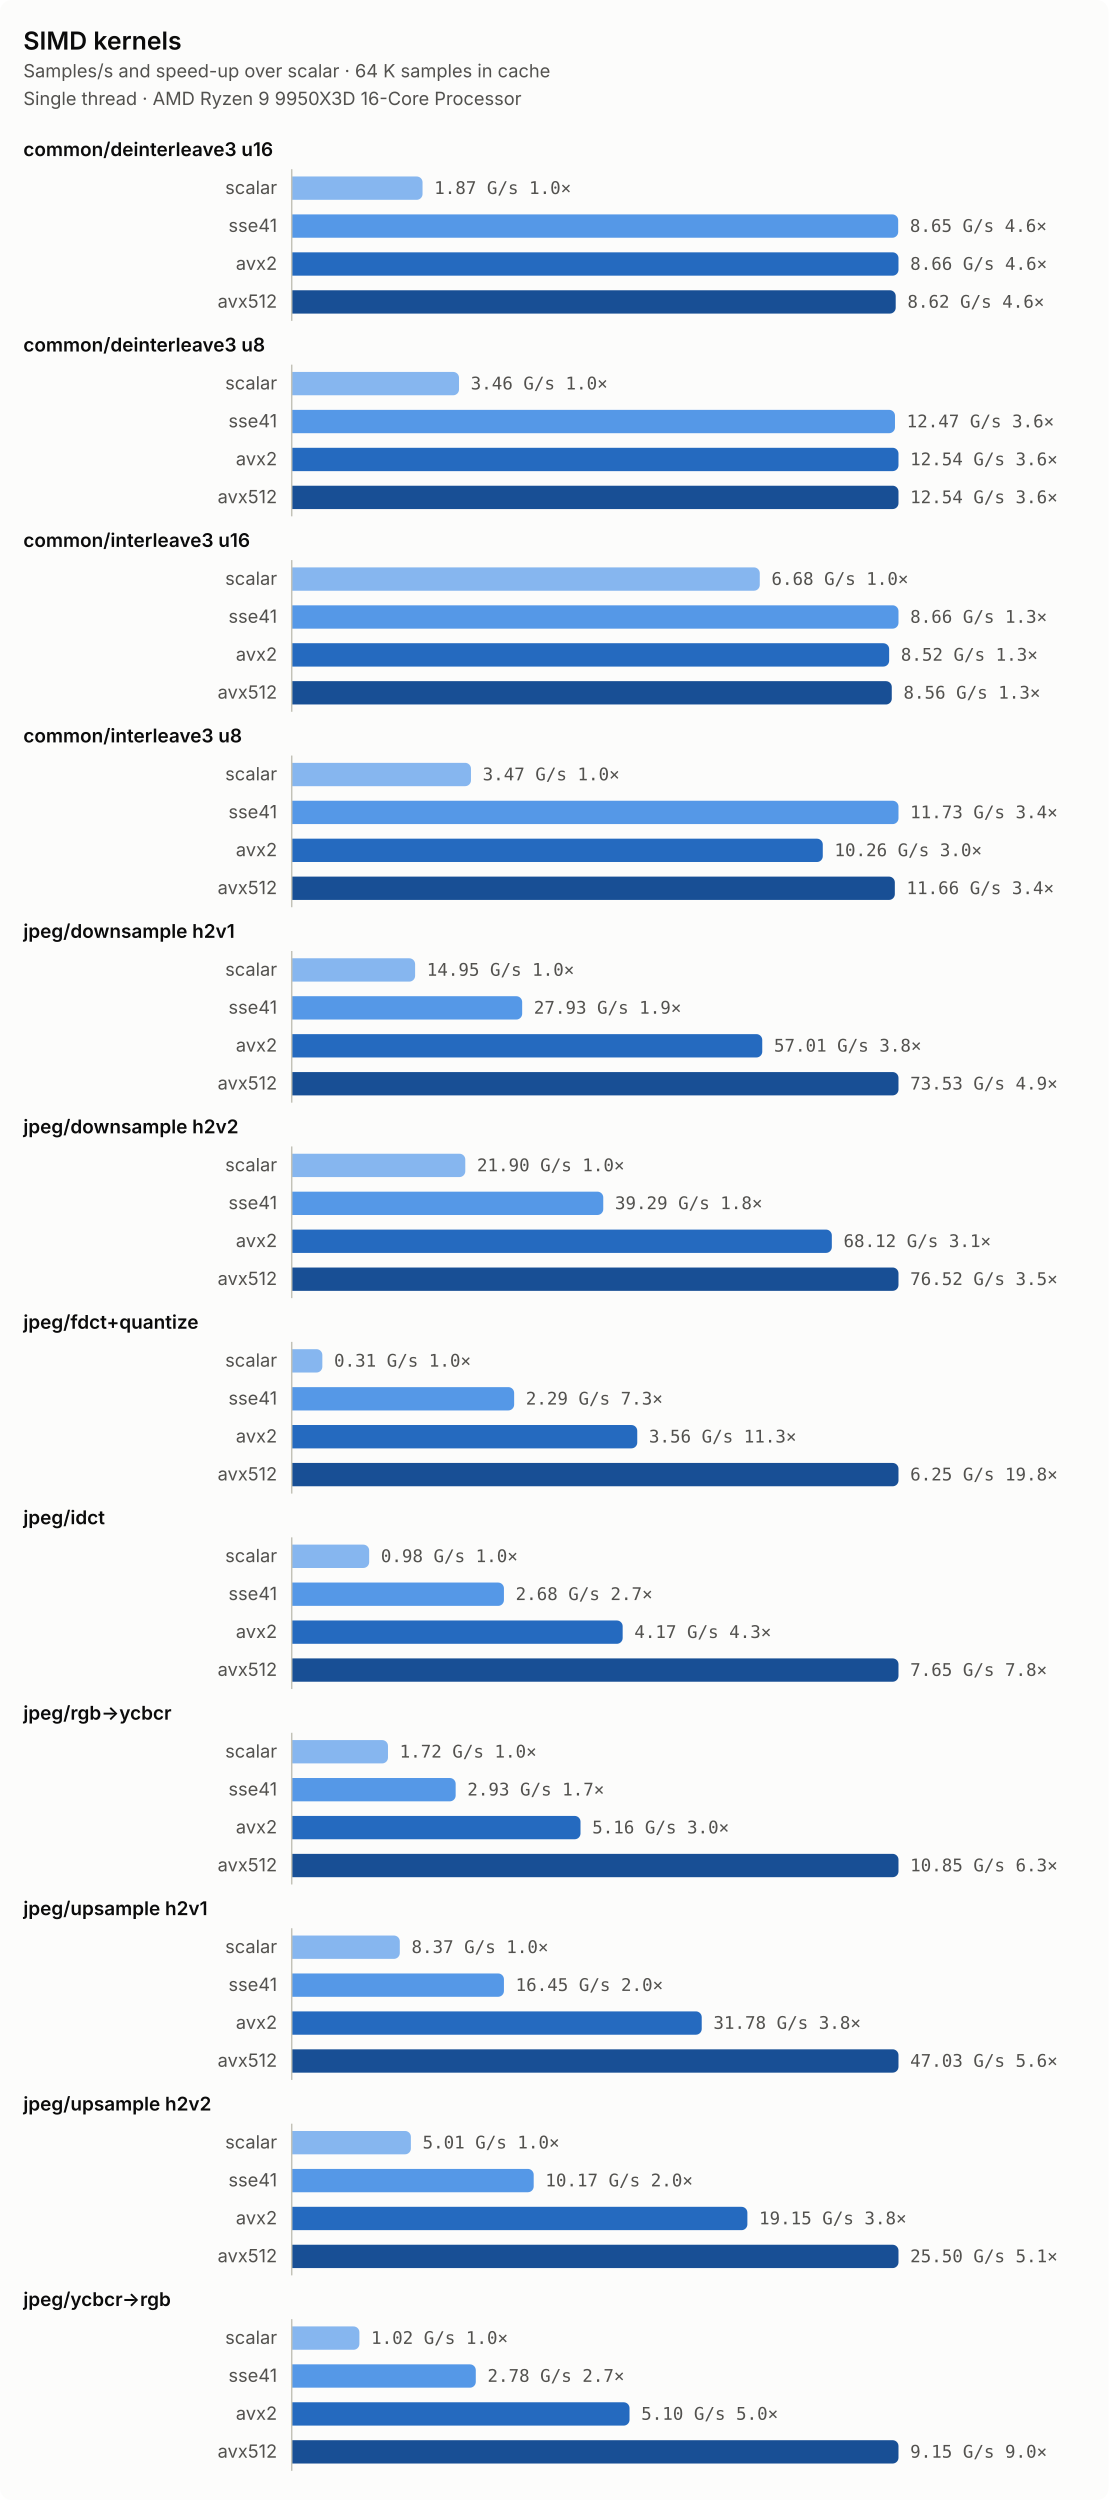
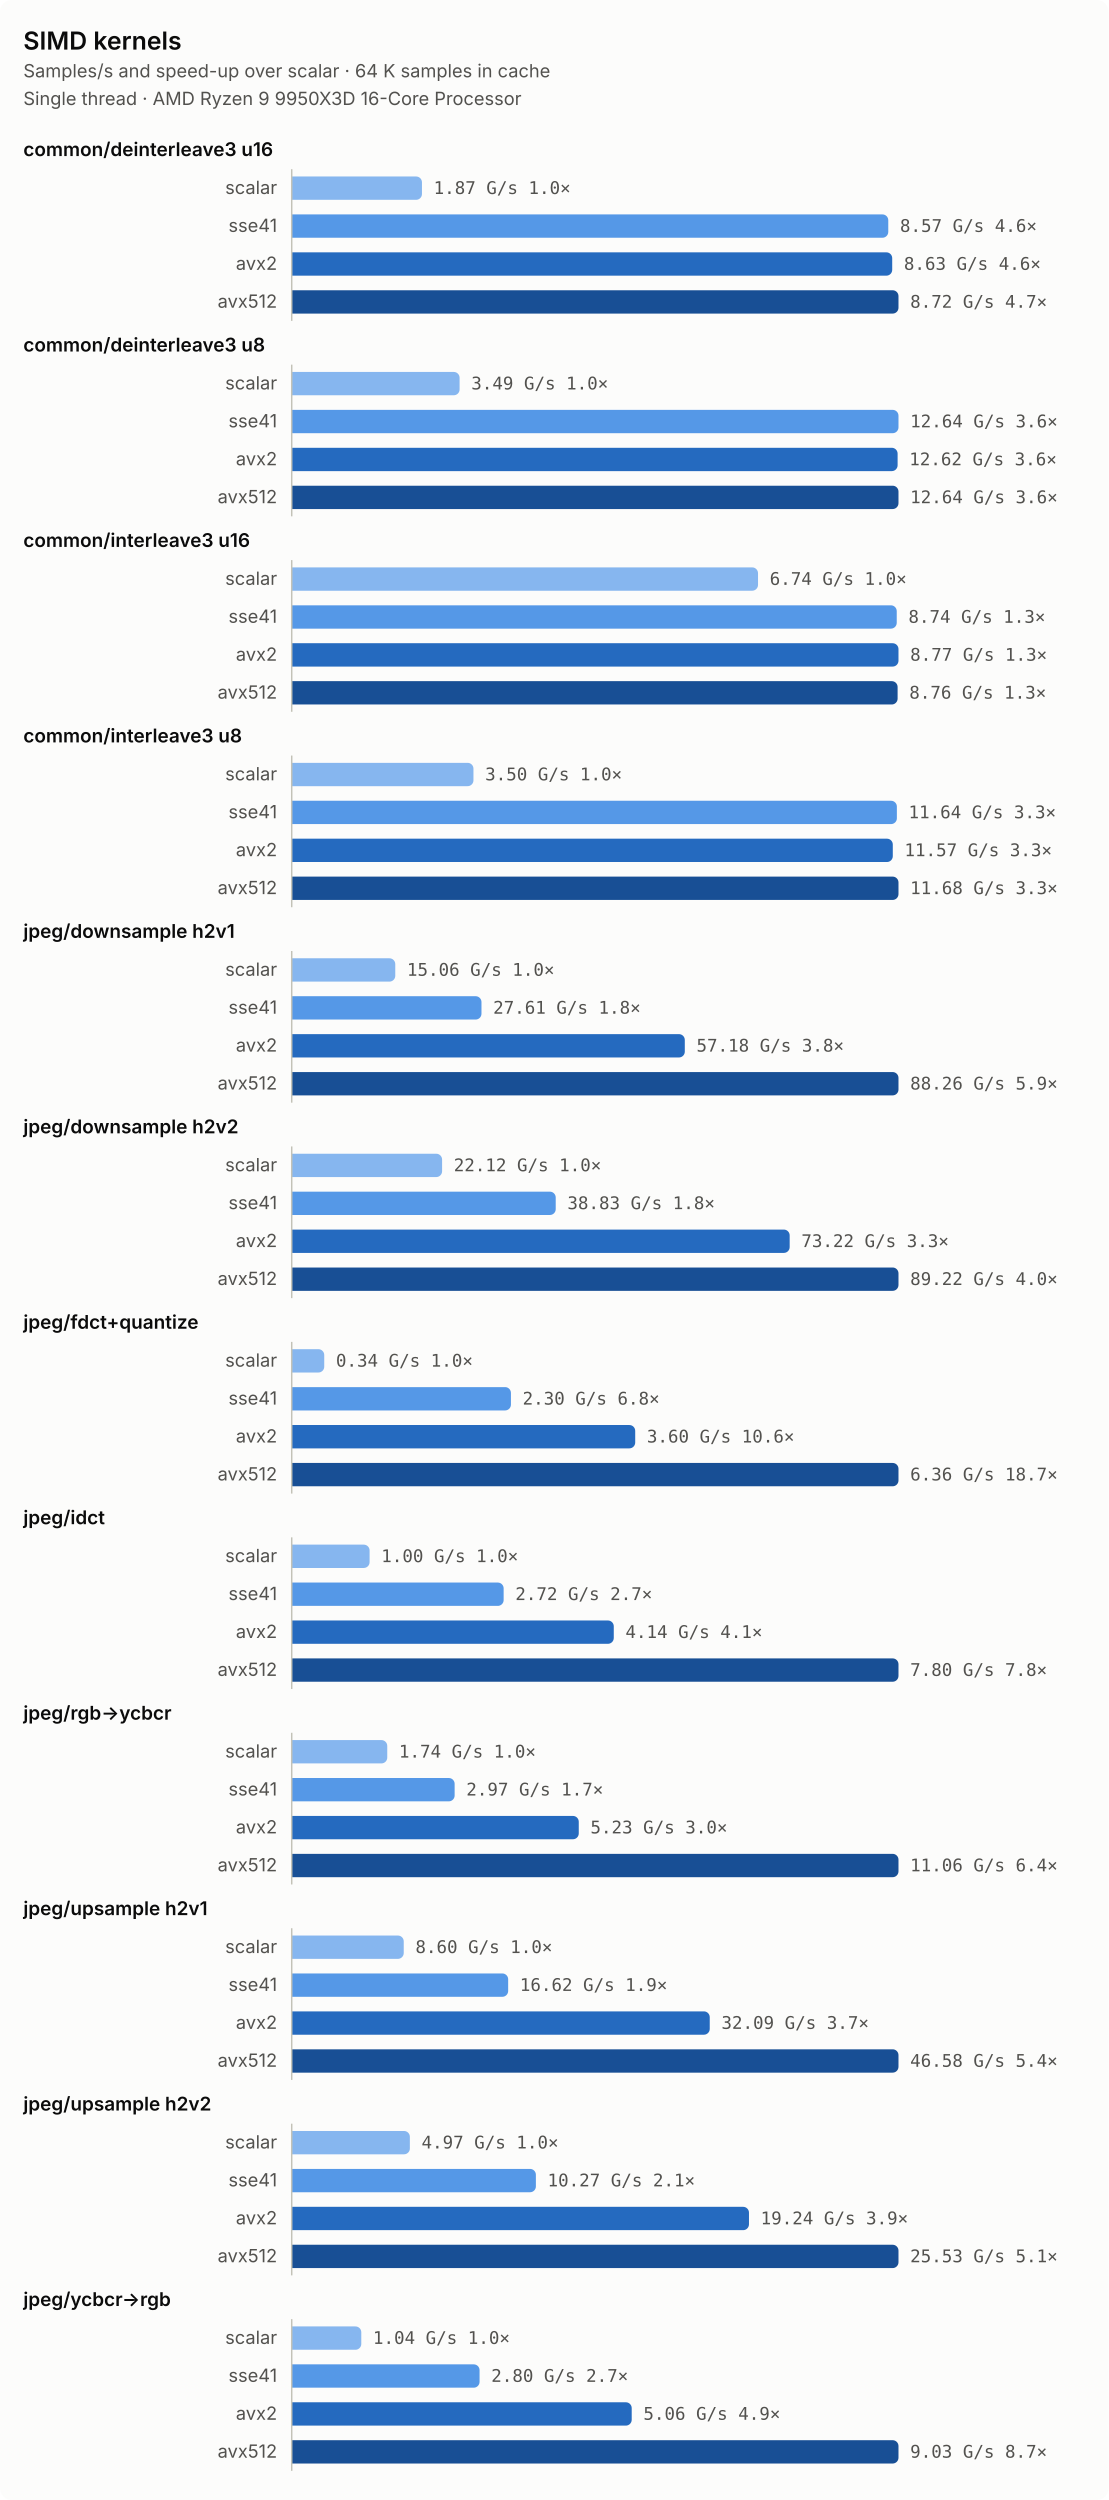
<svg xmlns="http://www.w3.org/2000/svg" width="760" height="1714" viewBox="0 0 760 1714" role="img" aria-label="SIMD kernels">
  <style>
.bg { fill: #fcfcfb; }
.title { fill: #0b0b0b; font: 600 17px system-ui, -apple-system, 'Segoe UI', sans-serif; }
.sub { fill: #52514e; font: 12.5px system-ui, -apple-system, 'Segoe UI', sans-serif; }
.group { fill: #0b0b0b; font: 600 13px system-ui, -apple-system, 'Segoe UI', sans-serif; }
.name { fill: #52514e; font: 12.5px system-ui, -apple-system, 'Segoe UI', sans-serif; }
.name.ours { fill: #0b0b0b; font-weight: 600; }
.value { fill: #52514e; font: 12px ui-monospace, 'SF Mono', Menlo, Consolas, monospace; }
.value.ours { fill: #0b0b0b; font-weight: 600; }
.axis { stroke: #c3c2b7; stroke-width: 1; }
.ours-fill { fill: #2a78d6; }
.ref-fill { fill: #9b9a94; }
.l0 { fill: #86b6ef; } .l1 { fill: #5598e7; } .l2 { fill: #256abf; } .l3 { fill: #184f95; } .l4 { fill: #104281; }
@media (prefers-color-scheme: dark) {
  .bg { fill: #1a1a19; }
  .title, .group, .name.ours, .value.ours { fill: #f0efec; }
  .sub, .name, .value { fill: #c3c2b7; }
  .axis { stroke: #383835; }
  .ours-fill { fill: #3987e5; }
  .ref-fill { fill: #6e6d68; }
  .l0 { fill: #184f95; } .l1 { fill: #256abf; } .l2 { fill: #3987e5; } .l3 { fill: #6da7ec; } .l4 { fill: #9ec5f4; }
}
</style>
  <rect class="bg" width="760" height="1714" rx="8" />
  <text x="16.0" y="34.0" class="title" text-anchor="start">SIMD kernels</text>
  <text x="16.0" y="53.0" class="sub" text-anchor="start">Samples/s and speed-up over scalar · 64 K samples in cache</text>
  <text x="16.0" y="72.0" class="sub" text-anchor="start">Single thread · AMD Ryzen 9 9950X3D 16-Core Processor</text>
  <text x="16.0" y="107.0" class="group" text-anchor="start">common/deinterleave3 u16</text>
  <text x="190.0" y="133.0" class="name" text-anchor="end">scalar</text>
-   <path class="l0" d="M200.0,121.0 h85.7 a4,4 0 0 1 4,4 v8.0 a4,4 0 0 1 -4,4 h-85.7 z" />
-   <text x="297.7" y="133.0" class="value" text-anchor="start">1.87 G/s  1.0×</text>
+   <path class="l0" d="M200.0,121.0 h85.3 a4,4 0 0 1 4,4 v8.0 a4,4 0 0 1 -4,4 h-85.3 z" />
+   <text x="297.3" y="133.0" class="value" text-anchor="start">1.87 G/s  1.0×</text>
  <text x="190.0" y="159.0" class="name" text-anchor="end">sse41</text>
-   <path class="l1" d="M200.0,147.0 h411.8 a4,4 0 0 1 4,4 v8.0 a4,4 0 0 1 -4,4 h-411.8 z" />
-   <text x="623.8" y="159.0" class="value" text-anchor="start">8.65 G/s  4.6×</text>
+   <path class="l1" d="M200.0,147.0 h405.0 a4,4 0 0 1 4,4 v8.0 a4,4 0 0 1 -4,4 h-405.0 z" />
+   <text x="617.0" y="159.0" class="value" text-anchor="start">8.57 G/s  4.6×</text>
  <text x="190.0" y="185.0" class="name" text-anchor="end">avx2</text>
-   <path class="l2" d="M200.0,173.0 h412.0 a4,4 0 0 1 4,4 v8.0 a4,4 0 0 1 -4,4 h-412.0 z" />
-   <text x="624.0" y="185.0" class="value" text-anchor="start">8.66 G/s  4.6×</text>
+   <path class="l2" d="M200.0,173.0 h407.7 a4,4 0 0 1 4,4 v8.0 a4,4 0 0 1 -4,4 h-407.7 z" />
+   <text x="619.7" y="185.0" class="value" text-anchor="start">8.63 G/s  4.6×</text>
  <text x="190.0" y="211.0" class="name" text-anchor="end">avx512</text>
-   <path class="l3" d="M200.0,199.0 h410.1 a4,4 0 0 1 4,4 v8.0 a4,4 0 0 1 -4,4 h-410.1 z" />
-   <text x="622.1" y="211.0" class="value" text-anchor="start">8.62 G/s  4.6×</text>
+   <path class="l3" d="M200.0,199.0 h412.0 a4,4 0 0 1 4,4 v8.0 a4,4 0 0 1 -4,4 h-412.0 z" />
+   <text x="624.0" y="211.0" class="value" text-anchor="start">8.72 G/s  4.7×</text>
  <line class="axis" x1="200" y1="116" x2="200" y2="220" />
  <text x="16.0" y="241.0" class="group" text-anchor="start">common/deinterleave3 u8</text>
  <text x="190.0" y="267.0" class="name" text-anchor="end">scalar</text>
-   <path class="l0" d="M200.0,255.0 h110.7 a4,4 0 0 1 4,4 v8.0 a4,4 0 0 1 -4,4 h-110.7 z" />
-   <text x="322.7" y="267.0" class="value" text-anchor="start">3.46 G/s  1.0×</text>
+   <path class="l0" d="M200.0,255.0 h111.1 a4,4 0 0 1 4,4 v8.0 a4,4 0 0 1 -4,4 h-111.1 z" />
+   <text x="323.1" y="267.0" class="value" text-anchor="start">3.49 G/s  1.0×</text>
  <text x="190.0" y="293.0" class="name" text-anchor="end">sse41</text>
-   <path class="l1" d="M200.0,281.0 h409.6 a4,4 0 0 1 4,4 v8.0 a4,4 0 0 1 -4,4 h-409.6 z" />
-   <text x="621.6" y="293.0" class="value" text-anchor="start">12.47 G/s  3.6×</text>
+   <path class="l1" d="M200.0,281.0 h412.0 a4,4 0 0 1 4,4 v8.0 a4,4 0 0 1 -4,4 h-412.0 z" />
+   <text x="624.0" y="293.0" class="value" text-anchor="start">12.64 G/s  3.6×</text>
  <text x="190.0" y="319.0" class="name" text-anchor="end">avx2</text>
-   <path class="l2" d="M200.0,307.0 h412.0 a4,4 0 0 1 4,4 v8.0 a4,4 0 0 1 -4,4 h-412.0 z" />
-   <text x="624.0" y="319.0" class="value" text-anchor="start">12.54 G/s  3.6×</text>
+   <path class="l2" d="M200.0,307.0 h411.4 a4,4 0 0 1 4,4 v8.0 a4,4 0 0 1 -4,4 h-411.4 z" />
+   <text x="623.4" y="319.0" class="value" text-anchor="start">12.62 G/s  3.6×</text>
  <text x="190.0" y="345.0" class="name" text-anchor="end">avx512</text>
  <path class="l3" d="M200.0,333.0 h412.0 a4,4 0 0 1 4,4 v8.0 a4,4 0 0 1 -4,4 h-412.0 z" />
-   <text x="624.0" y="345.0" class="value" text-anchor="start">12.54 G/s  3.6×</text>
+   <text x="624.0" y="345.0" class="value" text-anchor="start">12.64 G/s  3.6×</text>
  <line class="axis" x1="200" y1="250" x2="200" y2="354" />
  <text x="16.0" y="375.0" class="group" text-anchor="start">common/interleave3 u16</text>
  <text x="190.0" y="401.0" class="name" text-anchor="end">scalar</text>
-   <path class="l0" d="M200.0,389.0 h316.9 a4,4 0 0 1 4,4 v8.0 a4,4 0 0 1 -4,4 h-316.9 z" />
-   <text x="528.9" y="401.0" class="value" text-anchor="start">6.68 G/s  1.0×</text>
+   <path class="l0" d="M200.0,389.0 h315.7 a4,4 0 0 1 4,4 v8.0 a4,4 0 0 1 -4,4 h-315.7 z" />
+   <text x="527.7" y="401.0" class="value" text-anchor="start">6.74 G/s  1.0×</text>
  <text x="190.0" y="427.0" class="name" text-anchor="end">sse41</text>
-   <path class="l1" d="M200.0,415.0 h412.0 a4,4 0 0 1 4,4 v8.0 a4,4 0 0 1 -4,4 h-412.0 z" />
-   <text x="624.0" y="427.0" class="value" text-anchor="start">8.66 G/s  1.3×</text>
+   <path class="l1" d="M200.0,415.0 h410.8 a4,4 0 0 1 4,4 v8.0 a4,4 0 0 1 -4,4 h-410.8 z" />
+   <text x="622.8" y="427.0" class="value" text-anchor="start">8.74 G/s  1.3×</text>
  <text x="190.0" y="453.0" class="name" text-anchor="end">avx2</text>
-   <path class="l2" d="M200.0,441.0 h405.6 a4,4 0 0 1 4,4 v8.0 a4,4 0 0 1 -4,4 h-405.6 z" />
-   <text x="617.6" y="453.0" class="value" text-anchor="start">8.52 G/s  1.3×</text>
+   <path class="l2" d="M200.0,441.0 h412.0 a4,4 0 0 1 4,4 v8.0 a4,4 0 0 1 -4,4 h-412.0 z" />
+   <text x="624.0" y="453.0" class="value" text-anchor="start">8.77 G/s  1.3×</text>
  <text x="190.0" y="479.0" class="name" text-anchor="end">avx512</text>
-   <path class="l3" d="M200.0,467.0 h407.4 a4,4 0 0 1 4,4 v8.0 a4,4 0 0 1 -4,4 h-407.4 z" />
-   <text x="619.4" y="479.0" class="value" text-anchor="start">8.56 G/s  1.3×</text>
+   <path class="l3" d="M200.0,467.0 h411.4 a4,4 0 0 1 4,4 v8.0 a4,4 0 0 1 -4,4 h-411.4 z" />
+   <text x="623.4" y="479.0" class="value" text-anchor="start">8.76 G/s  1.3×</text>
  <line class="axis" x1="200" y1="384" x2="200" y2="488" />
  <text x="16.0" y="509.0" class="group" text-anchor="start">common/interleave3 u8</text>
  <text x="190.0" y="535.0" class="name" text-anchor="end">scalar</text>
-   <path class="l0" d="M200.0,523.0 h118.9 a4,4 0 0 1 4,4 v8.0 a4,4 0 0 1 -4,4 h-118.9 z" />
-   <text x="330.9" y="535.0" class="value" text-anchor="start">3.47 G/s  1.0×</text>
+   <path class="l0" d="M200.0,523.0 h120.6 a4,4 0 0 1 4,4 v8.0 a4,4 0 0 1 -4,4 h-120.6 z" />
+   <text x="332.6" y="535.0" class="value" text-anchor="start">3.50 G/s  1.0×</text>
  <text x="190.0" y="561.0" class="name" text-anchor="end">sse41</text>
-   <path class="l1" d="M200.0,549.0 h412.0 a4,4 0 0 1 4,4 v8.0 a4,4 0 0 1 -4,4 h-412.0 z" />
-   <text x="624.0" y="561.0" class="value" text-anchor="start">11.73 G/s  3.4×</text>
+   <path class="l1" d="M200.0,549.0 h410.9 a4,4 0 0 1 4,4 v8.0 a4,4 0 0 1 -4,4 h-410.9 z" />
+   <text x="622.9" y="561.0" class="value" text-anchor="start">11.64 G/s  3.3×</text>
  <text x="190.0" y="587.0" class="name" text-anchor="end">avx2</text>
-   <path class="l2" d="M200.0,575.0 h360.1 a4,4 0 0 1 4,4 v8.0 a4,4 0 0 1 -4,4 h-360.1 z" />
-   <text x="572.1" y="587.0" class="value" text-anchor="start">10.26 G/s  3.0×</text>
+   <path class="l2" d="M200.0,575.0 h408.1 a4,4 0 0 1 4,4 v8.0 a4,4 0 0 1 -4,4 h-408.1 z" />
+   <text x="620.1" y="587.0" class="value" text-anchor="start">11.57 G/s  3.3×</text>
  <text x="190.0" y="613.0" class="name" text-anchor="end">avx512</text>
-   <path class="l3" d="M200.0,601.0 h409.5 a4,4 0 0 1 4,4 v8.0 a4,4 0 0 1 -4,4 h-409.5 z" />
-   <text x="621.5" y="613.0" class="value" text-anchor="start">11.66 G/s  3.4×</text>
+   <path class="l3" d="M200.0,601.0 h412.0 a4,4 0 0 1 4,4 v8.0 a4,4 0 0 1 -4,4 h-412.0 z" />
+   <text x="624.0" y="613.0" class="value" text-anchor="start">11.68 G/s  3.3×</text>
  <line class="axis" x1="200" y1="518" x2="200" y2="622" />
  <text x="16.0" y="643.0" class="group" text-anchor="start">jpeg/downsample h2v1</text>
  <text x="190.0" y="669.0" class="name" text-anchor="end">scalar</text>
-   <path class="l0" d="M200.0,657.0 h80.6 a4,4 0 0 1 4,4 v8.0 a4,4 0 0 1 -4,4 h-80.6 z" />
-   <text x="292.6" y="669.0" class="value" text-anchor="start">14.95 G/s  1.0×</text>
+   <path class="l0" d="M200.0,657.0 h67.0 a4,4 0 0 1 4,4 v8.0 a4,4 0 0 1 -4,4 h-67.0 z" />
+   <text x="279.0" y="669.0" class="value" text-anchor="start">15.06 G/s  1.0×</text>
  <text x="190.0" y="695.0" class="name" text-anchor="end">sse41</text>
-   <path class="l1" d="M200.0,683.0 h154.0 a4,4 0 0 1 4,4 v8.0 a4,4 0 0 1 -4,4 h-154.0 z" />
-   <text x="366.0" y="695.0" class="value" text-anchor="start">27.93 G/s  1.9×</text>
+   <path class="l1" d="M200.0,683.0 h126.1 a4,4 0 0 1 4,4 v8.0 a4,4 0 0 1 -4,4 h-126.1 z" />
+   <text x="338.1" y="695.0" class="value" text-anchor="start">27.61 G/s  1.8×</text>
  <text x="190.0" y="721.0" class="name" text-anchor="end">avx2</text>
-   <path class="l2" d="M200.0,709.0 h318.6 a4,4 0 0 1 4,4 v8.0 a4,4 0 0 1 -4,4 h-318.6 z" />
-   <text x="530.6" y="721.0" class="value" text-anchor="start">57.01 G/s  3.8×</text>
+   <path class="l2" d="M200.0,709.0 h265.5 a4,4 0 0 1 4,4 v8.0 a4,4 0 0 1 -4,4 h-265.5 z" />
+   <text x="477.5" y="721.0" class="value" text-anchor="start">57.18 G/s  3.8×</text>
  <text x="190.0" y="747.0" class="name" text-anchor="end">avx512</text>
  <path class="l3" d="M200.0,735.0 h412.0 a4,4 0 0 1 4,4 v8.0 a4,4 0 0 1 -4,4 h-412.0 z" />
-   <text x="624.0" y="747.0" class="value" text-anchor="start">73.53 G/s  4.9×</text>
+   <text x="624.0" y="747.0" class="value" text-anchor="start">88.26 G/s  5.9×</text>
  <line class="axis" x1="200" y1="652" x2="200" y2="756" />
  <text x="16.0" y="777.0" class="group" text-anchor="start">jpeg/downsample h2v2</text>
  <text x="190.0" y="803.0" class="name" text-anchor="end">scalar</text>
-   <path class="l0" d="M200.0,791.0 h115.0 a4,4 0 0 1 4,4 v8.0 a4,4 0 0 1 -4,4 h-115.0 z" />
-   <text x="327.0" y="803.0" class="value" text-anchor="start">21.90 G/s  1.0×</text>
+   <path class="l0" d="M200.0,791.0 h99.1 a4,4 0 0 1 4,4 v8.0 a4,4 0 0 1 -4,4 h-99.1 z" />
+   <text x="311.1" y="803.0" class="value" text-anchor="start">22.12 G/s  1.0×</text>
  <text x="190.0" y="829.0" class="name" text-anchor="end">sse41</text>
-   <path class="l1" d="M200.0,817.0 h209.6 a4,4 0 0 1 4,4 v8.0 a4,4 0 0 1 -4,4 h-209.6 z" />
-   <text x="421.6" y="829.0" class="value" text-anchor="start">39.29 G/s  1.8×</text>
+   <path class="l1" d="M200.0,817.0 h177.0 a4,4 0 0 1 4,4 v8.0 a4,4 0 0 1 -4,4 h-177.0 z" />
+   <text x="389.0" y="829.0" class="value" text-anchor="start">38.83 G/s  1.8×</text>
  <text x="190.0" y="855.0" class="name" text-anchor="end">avx2</text>
-   <path class="l2" d="M200.0,843.0 h366.3 a4,4 0 0 1 4,4 v8.0 a4,4 0 0 1 -4,4 h-366.3 z" />
-   <text x="578.3" y="855.0" class="value" text-anchor="start">68.12 G/s  3.1×</text>
+   <path class="l2" d="M200.0,843.0 h337.4 a4,4 0 0 1 4,4 v8.0 a4,4 0 0 1 -4,4 h-337.4 z" />
+   <text x="549.4" y="855.0" class="value" text-anchor="start">73.22 G/s  3.3×</text>
  <text x="190.0" y="881.0" class="name" text-anchor="end">avx512</text>
  <path class="l3" d="M200.0,869.0 h412.0 a4,4 0 0 1 4,4 v8.0 a4,4 0 0 1 -4,4 h-412.0 z" />
-   <text x="624.0" y="881.0" class="value" text-anchor="start">76.52 G/s  3.5×</text>
+   <text x="624.0" y="881.0" class="value" text-anchor="start">89.22 G/s  4.0×</text>
  <line class="axis" x1="200" y1="786" x2="200" y2="890" />
  <text x="16.0" y="911.0" class="group" text-anchor="start">jpeg/fdct+quantize</text>
  <text x="190.0" y="937.0" class="name" text-anchor="end">scalar</text>
-   <path class="l0" d="M200.0,925.0 h17.0 a4,4 0 0 1 4,4 v8.0 a4,4 0 0 1 -4,4 h-17.0 z" />
-   <text x="229.0" y="937.0" class="value" text-anchor="start">0.31 G/s  1.0×</text>
+   <path class="l0" d="M200.0,925.0 h18.3 a4,4 0 0 1 4,4 v8.0 a4,4 0 0 1 -4,4 h-18.3 z" />
+   <text x="230.3" y="937.0" class="value" text-anchor="start">0.34 G/s  1.0×</text>
  <text x="190.0" y="963.0" class="name" text-anchor="end">sse41</text>
-   <path class="l1" d="M200.0,951.0 h148.5 a4,4 0 0 1 4,4 v8.0 a4,4 0 0 1 -4,4 h-148.5 z" />
-   <text x="360.5" y="963.0" class="value" text-anchor="start">2.29 G/s  7.3×</text>
+   <path class="l1" d="M200.0,951.0 h146.3 a4,4 0 0 1 4,4 v8.0 a4,4 0 0 1 -4,4 h-146.3 z" />
+   <text x="358.3" y="963.0" class="value" text-anchor="start">2.30 G/s  6.8×</text>
  <text x="190.0" y="989.0" class="name" text-anchor="end">avx2</text>
-   <path class="l2" d="M200.0,977.0 h232.9 a4,4 0 0 1 4,4 v8.0 a4,4 0 0 1 -4,4 h-232.9 z" />
-   <text x="444.9" y="989.0" class="value" text-anchor="start">3.56 G/s  11.3×</text>
+   <path class="l2" d="M200.0,977.0 h231.5 a4,4 0 0 1 4,4 v8.0 a4,4 0 0 1 -4,4 h-231.5 z" />
+   <text x="443.5" y="989.0" class="value" text-anchor="start">3.60 G/s  10.6×</text>
  <text x="190.0" y="1015.0" class="name" text-anchor="end">avx512</text>
  <path class="l3" d="M200.0,1003.0 h412.0 a4,4 0 0 1 4,4 v8.0 a4,4 0 0 1 -4,4 h-412.0 z" />
-   <text x="624.0" y="1015.0" class="value" text-anchor="start">6.25 G/s  19.8×</text>
+   <text x="624.0" y="1015.0" class="value" text-anchor="start">6.36 G/s  18.7×</text>
  <line class="axis" x1="200" y1="920" x2="200" y2="1024" />
  <text x="16.0" y="1045.0" class="group" text-anchor="start">jpeg/idct</text>
  <text x="190.0" y="1071.0" class="name" text-anchor="end">scalar</text>
-   <path class="l0" d="M200.0,1059.0 h49.1 a4,4 0 0 1 4,4 v8.0 a4,4 0 0 1 -4,4 h-49.1 z" />
-   <text x="261.1" y="1071.0" class="value" text-anchor="start">0.98 G/s  1.0×</text>
+   <path class="l0" d="M200.0,1059.0 h49.4 a4,4 0 0 1 4,4 v8.0 a4,4 0 0 1 -4,4 h-49.4 z" />
+   <text x="261.4" y="1071.0" class="value" text-anchor="start">1.00 G/s  1.0×</text>
  <text x="190.0" y="1097.0" class="name" text-anchor="end">sse41</text>
-   <path class="l1" d="M200.0,1085.0 h141.5 a4,4 0 0 1 4,4 v8.0 a4,4 0 0 1 -4,4 h-141.5 z" />
-   <text x="353.5" y="1097.0" class="value" text-anchor="start">2.68 G/s  2.7×</text>
+   <path class="l1" d="M200.0,1085.0 h141.3 a4,4 0 0 1 4,4 v8.0 a4,4 0 0 1 -4,4 h-141.3 z" />
+   <text x="353.3" y="1097.0" class="value" text-anchor="start">2.72 G/s  2.7×</text>
  <text x="190.0" y="1123.0" class="name" text-anchor="end">avx2</text>
-   <path class="l2" d="M200.0,1111.0 h222.9 a4,4 0 0 1 4,4 v8.0 a4,4 0 0 1 -4,4 h-222.9 z" />
-   <text x="434.9" y="1123.0" class="value" text-anchor="start">4.17 G/s  4.3×</text>
+   <path class="l2" d="M200.0,1111.0 h216.8 a4,4 0 0 1 4,4 v8.0 a4,4 0 0 1 -4,4 h-216.8 z" />
+   <text x="428.8" y="1123.0" class="value" text-anchor="start">4.14 G/s  4.1×</text>
  <text x="190.0" y="1149.0" class="name" text-anchor="end">avx512</text>
  <path class="l3" d="M200.0,1137.0 h412.0 a4,4 0 0 1 4,4 v8.0 a4,4 0 0 1 -4,4 h-412.0 z" />
-   <text x="624.0" y="1149.0" class="value" text-anchor="start">7.65 G/s  7.8×</text>
+   <text x="624.0" y="1149.0" class="value" text-anchor="start">7.80 G/s  7.8×</text>
  <line class="axis" x1="200" y1="1054" x2="200" y2="1158" />
  <text x="16.0" y="1179.0" class="group" text-anchor="start">jpeg/rgb-&gt;ycbcr</text>
  <text x="190.0" y="1205.0" class="name" text-anchor="end">scalar</text>
-   <path class="l0" d="M200.0,1193.0 h62.0 a4,4 0 0 1 4,4 v8.0 a4,4 0 0 1 -4,4 h-62.0 z" />
-   <text x="274.0" y="1205.0" class="value" text-anchor="start">1.72 G/s  1.0×</text>
+   <path class="l0" d="M200.0,1193.0 h61.5 a4,4 0 0 1 4,4 v8.0 a4,4 0 0 1 -4,4 h-61.5 z" />
+   <text x="273.5" y="1205.0" class="value" text-anchor="start">1.74 G/s  1.0×</text>
  <text x="190.0" y="1231.0" class="name" text-anchor="end">sse41</text>
-   <path class="l1" d="M200.0,1219.0 h108.4 a4,4 0 0 1 4,4 v8.0 a4,4 0 0 1 -4,4 h-108.4 z" />
-   <text x="320.4" y="1231.0" class="value" text-anchor="start">2.93 G/s  1.7×</text>
+   <path class="l1" d="M200.0,1219.0 h107.7 a4,4 0 0 1 4,4 v8.0 a4,4 0 0 1 -4,4 h-107.7 z" />
+   <text x="319.7" y="1231.0" class="value" text-anchor="start">2.97 G/s  1.7×</text>
  <text x="190.0" y="1257.0" class="name" text-anchor="end">avx2</text>
-   <path class="l2" d="M200.0,1245.0 h194.0 a4,4 0 0 1 4,4 v8.0 a4,4 0 0 1 -4,4 h-194.0 z" />
-   <text x="406.0" y="1257.0" class="value" text-anchor="start">5.16 G/s  3.0×</text>
+   <path class="l2" d="M200.0,1245.0 h192.8 a4,4 0 0 1 4,4 v8.0 a4,4 0 0 1 -4,4 h-192.8 z" />
+   <text x="404.8" y="1257.0" class="value" text-anchor="start">5.23 G/s  3.0×</text>
  <text x="190.0" y="1283.0" class="name" text-anchor="end">avx512</text>
  <path class="l3" d="M200.0,1271.0 h412.0 a4,4 0 0 1 4,4 v8.0 a4,4 0 0 1 -4,4 h-412.0 z" />
-   <text x="624.0" y="1283.0" class="value" text-anchor="start">10.85 G/s  6.3×</text>
+   <text x="624.0" y="1283.0" class="value" text-anchor="start">11.06 G/s  6.4×</text>
  <line class="axis" x1="200" y1="1188" x2="200" y2="1292" />
  <text x="16.0" y="1313.0" class="group" text-anchor="start">jpeg/upsample h2v1</text>
  <text x="190.0" y="1339.0" class="name" text-anchor="end">scalar</text>
-   <path class="l0" d="M200.0,1327.0 h70.1 a4,4 0 0 1 4,4 v8.0 a4,4 0 0 1 -4,4 h-70.1 z" />
-   <text x="282.1" y="1339.0" class="value" text-anchor="start">8.37 G/s  1.0×</text>
+   <path class="l0" d="M200.0,1327.0 h72.8 a4,4 0 0 1 4,4 v8.0 a4,4 0 0 1 -4,4 h-72.8 z" />
+   <text x="284.8" y="1339.0" class="value" text-anchor="start">8.60 G/s  1.0×</text>
  <text x="190.0" y="1365.0" class="name" text-anchor="end">sse41</text>
-   <path class="l1" d="M200.0,1353.0 h141.5 a4,4 0 0 1 4,4 v8.0 a4,4 0 0 1 -4,4 h-141.5 z" />
-   <text x="353.5" y="1365.0" class="value" text-anchor="start">16.45 G/s  2.0×</text>
+   <path class="l1" d="M200.0,1353.0 h144.4 a4,4 0 0 1 4,4 v8.0 a4,4 0 0 1 -4,4 h-144.4 z" />
+   <text x="356.4" y="1365.0" class="value" text-anchor="start">16.62 G/s  1.9×</text>
  <text x="190.0" y="1391.0" class="name" text-anchor="end">avx2</text>
-   <path class="l2" d="M200.0,1379.0 h277.1 a4,4 0 0 1 4,4 v8.0 a4,4 0 0 1 -4,4 h-277.1 z" />
-   <text x="489.1" y="1391.0" class="value" text-anchor="start">31.78 G/s  3.8×</text>
+   <path class="l2" d="M200.0,1379.0 h282.6 a4,4 0 0 1 4,4 v8.0 a4,4 0 0 1 -4,4 h-282.6 z" />
+   <text x="494.6" y="1391.0" class="value" text-anchor="start">32.09 G/s  3.7×</text>
  <text x="190.0" y="1417.0" class="name" text-anchor="end">avx512</text>
  <path class="l3" d="M200.0,1405.0 h412.0 a4,4 0 0 1 4,4 v8.0 a4,4 0 0 1 -4,4 h-412.0 z" />
-   <text x="624.0" y="1417.0" class="value" text-anchor="start">47.03 G/s  5.6×</text>
+   <text x="624.0" y="1417.0" class="value" text-anchor="start">46.58 G/s  5.4×</text>
  <line class="axis" x1="200" y1="1322" x2="200" y2="1426" />
  <text x="16.0" y="1447.0" class="group" text-anchor="start">jpeg/upsample h2v2</text>
  <text x="190.0" y="1473.0" class="name" text-anchor="end">scalar</text>
-   <path class="l0" d="M200.0,1461.0 h77.7 a4,4 0 0 1 4,4 v8.0 a4,4 0 0 1 -4,4 h-77.7 z" />
-   <text x="289.7" y="1473.0" class="value" text-anchor="start">5.01 G/s  1.0×</text>
+   <path class="l0" d="M200.0,1461.0 h77.0 a4,4 0 0 1 4,4 v8.0 a4,4 0 0 1 -4,4 h-77.0 z" />
+   <text x="289.0" y="1473.0" class="value" text-anchor="start">4.97 G/s  1.0×</text>
  <text x="190.0" y="1499.0" class="name" text-anchor="end">sse41</text>
-   <path class="l1" d="M200.0,1487.0 h161.9 a4,4 0 0 1 4,4 v8.0 a4,4 0 0 1 -4,4 h-161.9 z" />
-   <text x="373.9" y="1499.0" class="value" text-anchor="start">10.17 G/s  2.0×</text>
+   <path class="l1" d="M200.0,1487.0 h163.4 a4,4 0 0 1 4,4 v8.0 a4,4 0 0 1 -4,4 h-163.4 z" />
+   <text x="375.4" y="1499.0" class="value" text-anchor="start">10.27 G/s  2.1×</text>
  <text x="190.0" y="1525.0" class="name" text-anchor="end">avx2</text>
-   <path class="l2" d="M200.0,1513.0 h308.4 a4,4 0 0 1 4,4 v8.0 a4,4 0 0 1 -4,4 h-308.4 z" />
-   <text x="520.4" y="1525.0" class="value" text-anchor="start">19.15 G/s  3.8×</text>
+   <path class="l2" d="M200.0,1513.0 h309.5 a4,4 0 0 1 4,4 v8.0 a4,4 0 0 1 -4,4 h-309.5 z" />
+   <text x="521.5" y="1525.0" class="value" text-anchor="start">19.24 G/s  3.9×</text>
  <text x="190.0" y="1551.0" class="name" text-anchor="end">avx512</text>
  <path class="l3" d="M200.0,1539.0 h412.0 a4,4 0 0 1 4,4 v8.0 a4,4 0 0 1 -4,4 h-412.0 z" />
-   <text x="624.0" y="1551.0" class="value" text-anchor="start">25.50 G/s  5.1×</text>
+   <text x="624.0" y="1551.0" class="value" text-anchor="start">25.53 G/s  5.1×</text>
  <line class="axis" x1="200" y1="1456" x2="200" y2="1560" />
  <text x="16.0" y="1581.0" class="group" text-anchor="start">jpeg/ycbcr-&gt;rgb</text>
  <text x="190.0" y="1607.0" class="name" text-anchor="end">scalar</text>
-   <path class="l0" d="M200.0,1595.0 h42.4 a4,4 0 0 1 4,4 v8.0 a4,4 0 0 1 -4,4 h-42.4 z" />
-   <text x="254.4" y="1607.0" class="value" text-anchor="start">1.02 G/s  1.0×</text>
+   <path class="l0" d="M200.0,1595.0 h43.7 a4,4 0 0 1 4,4 v8.0 a4,4 0 0 1 -4,4 h-43.7 z" />
+   <text x="255.7" y="1607.0" class="value" text-anchor="start">1.04 G/s  1.0×</text>
  <text x="190.0" y="1633.0" class="name" text-anchor="end">sse41</text>
-   <path class="l1" d="M200.0,1621.0 h122.2 a4,4 0 0 1 4,4 v8.0 a4,4 0 0 1 -4,4 h-122.2 z" />
-   <text x="334.2" y="1633.0" class="value" text-anchor="start">2.78 G/s  2.7×</text>
+   <path class="l1" d="M200.0,1621.0 h124.8 a4,4 0 0 1 4,4 v8.0 a4,4 0 0 1 -4,4 h-124.8 z" />
+   <text x="336.8" y="1633.0" class="value" text-anchor="start">2.80 G/s  2.7×</text>
  <text x="190.0" y="1659.0" class="name" text-anchor="end">avx2</text>
-   <path class="l2" d="M200.0,1647.0 h227.6 a4,4 0 0 1 4,4 v8.0 a4,4 0 0 1 -4,4 h-227.6 z" />
-   <text x="439.6" y="1659.0" class="value" text-anchor="start">5.10 G/s  5.0×</text>
+   <path class="l2" d="M200.0,1647.0 h229.1 a4,4 0 0 1 4,4 v8.0 a4,4 0 0 1 -4,4 h-229.1 z" />
+   <text x="441.1" y="1659.0" class="value" text-anchor="start">5.06 G/s  4.9×</text>
  <text x="190.0" y="1685.0" class="name" text-anchor="end">avx512</text>
  <path class="l3" d="M200.0,1673.0 h412.0 a4,4 0 0 1 4,4 v8.0 a4,4 0 0 1 -4,4 h-412.0 z" />
-   <text x="624.0" y="1685.0" class="value" text-anchor="start">9.15 G/s  9.0×</text>
+   <text x="624.0" y="1685.0" class="value" text-anchor="start">9.03 G/s  8.7×</text>
  <line class="axis" x1="200" y1="1590" x2="200" y2="1694" />
</svg>
